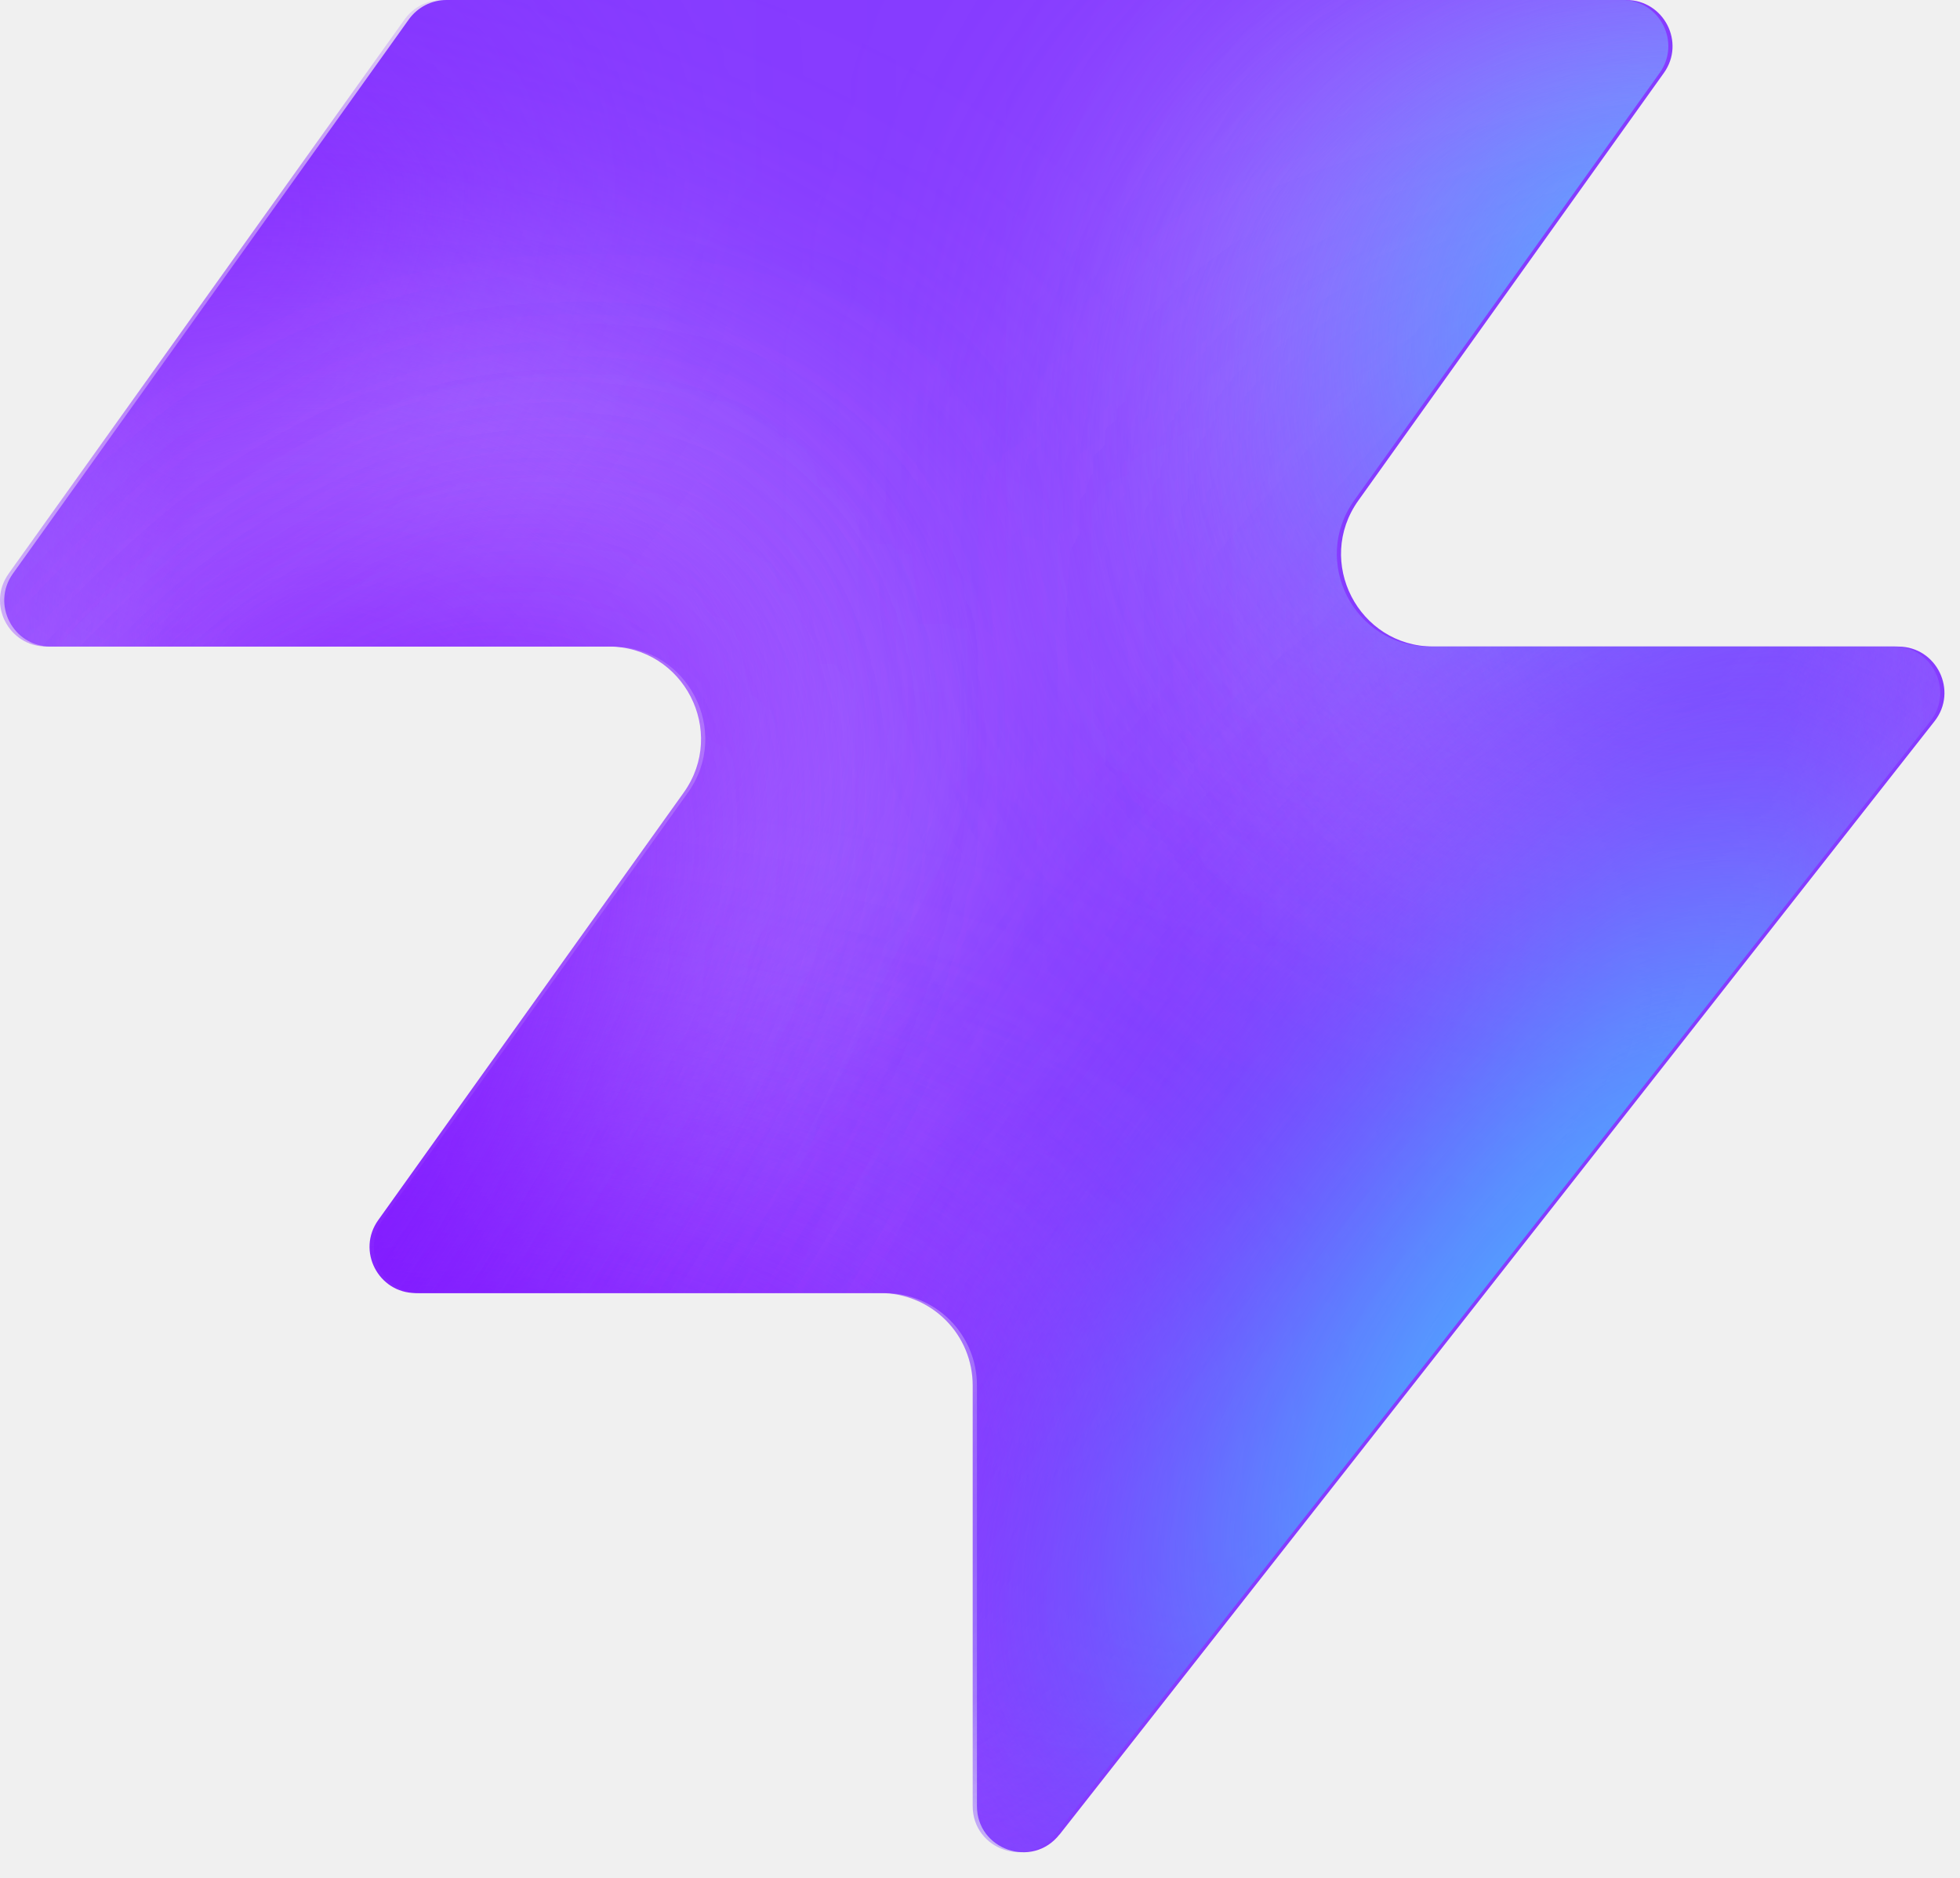
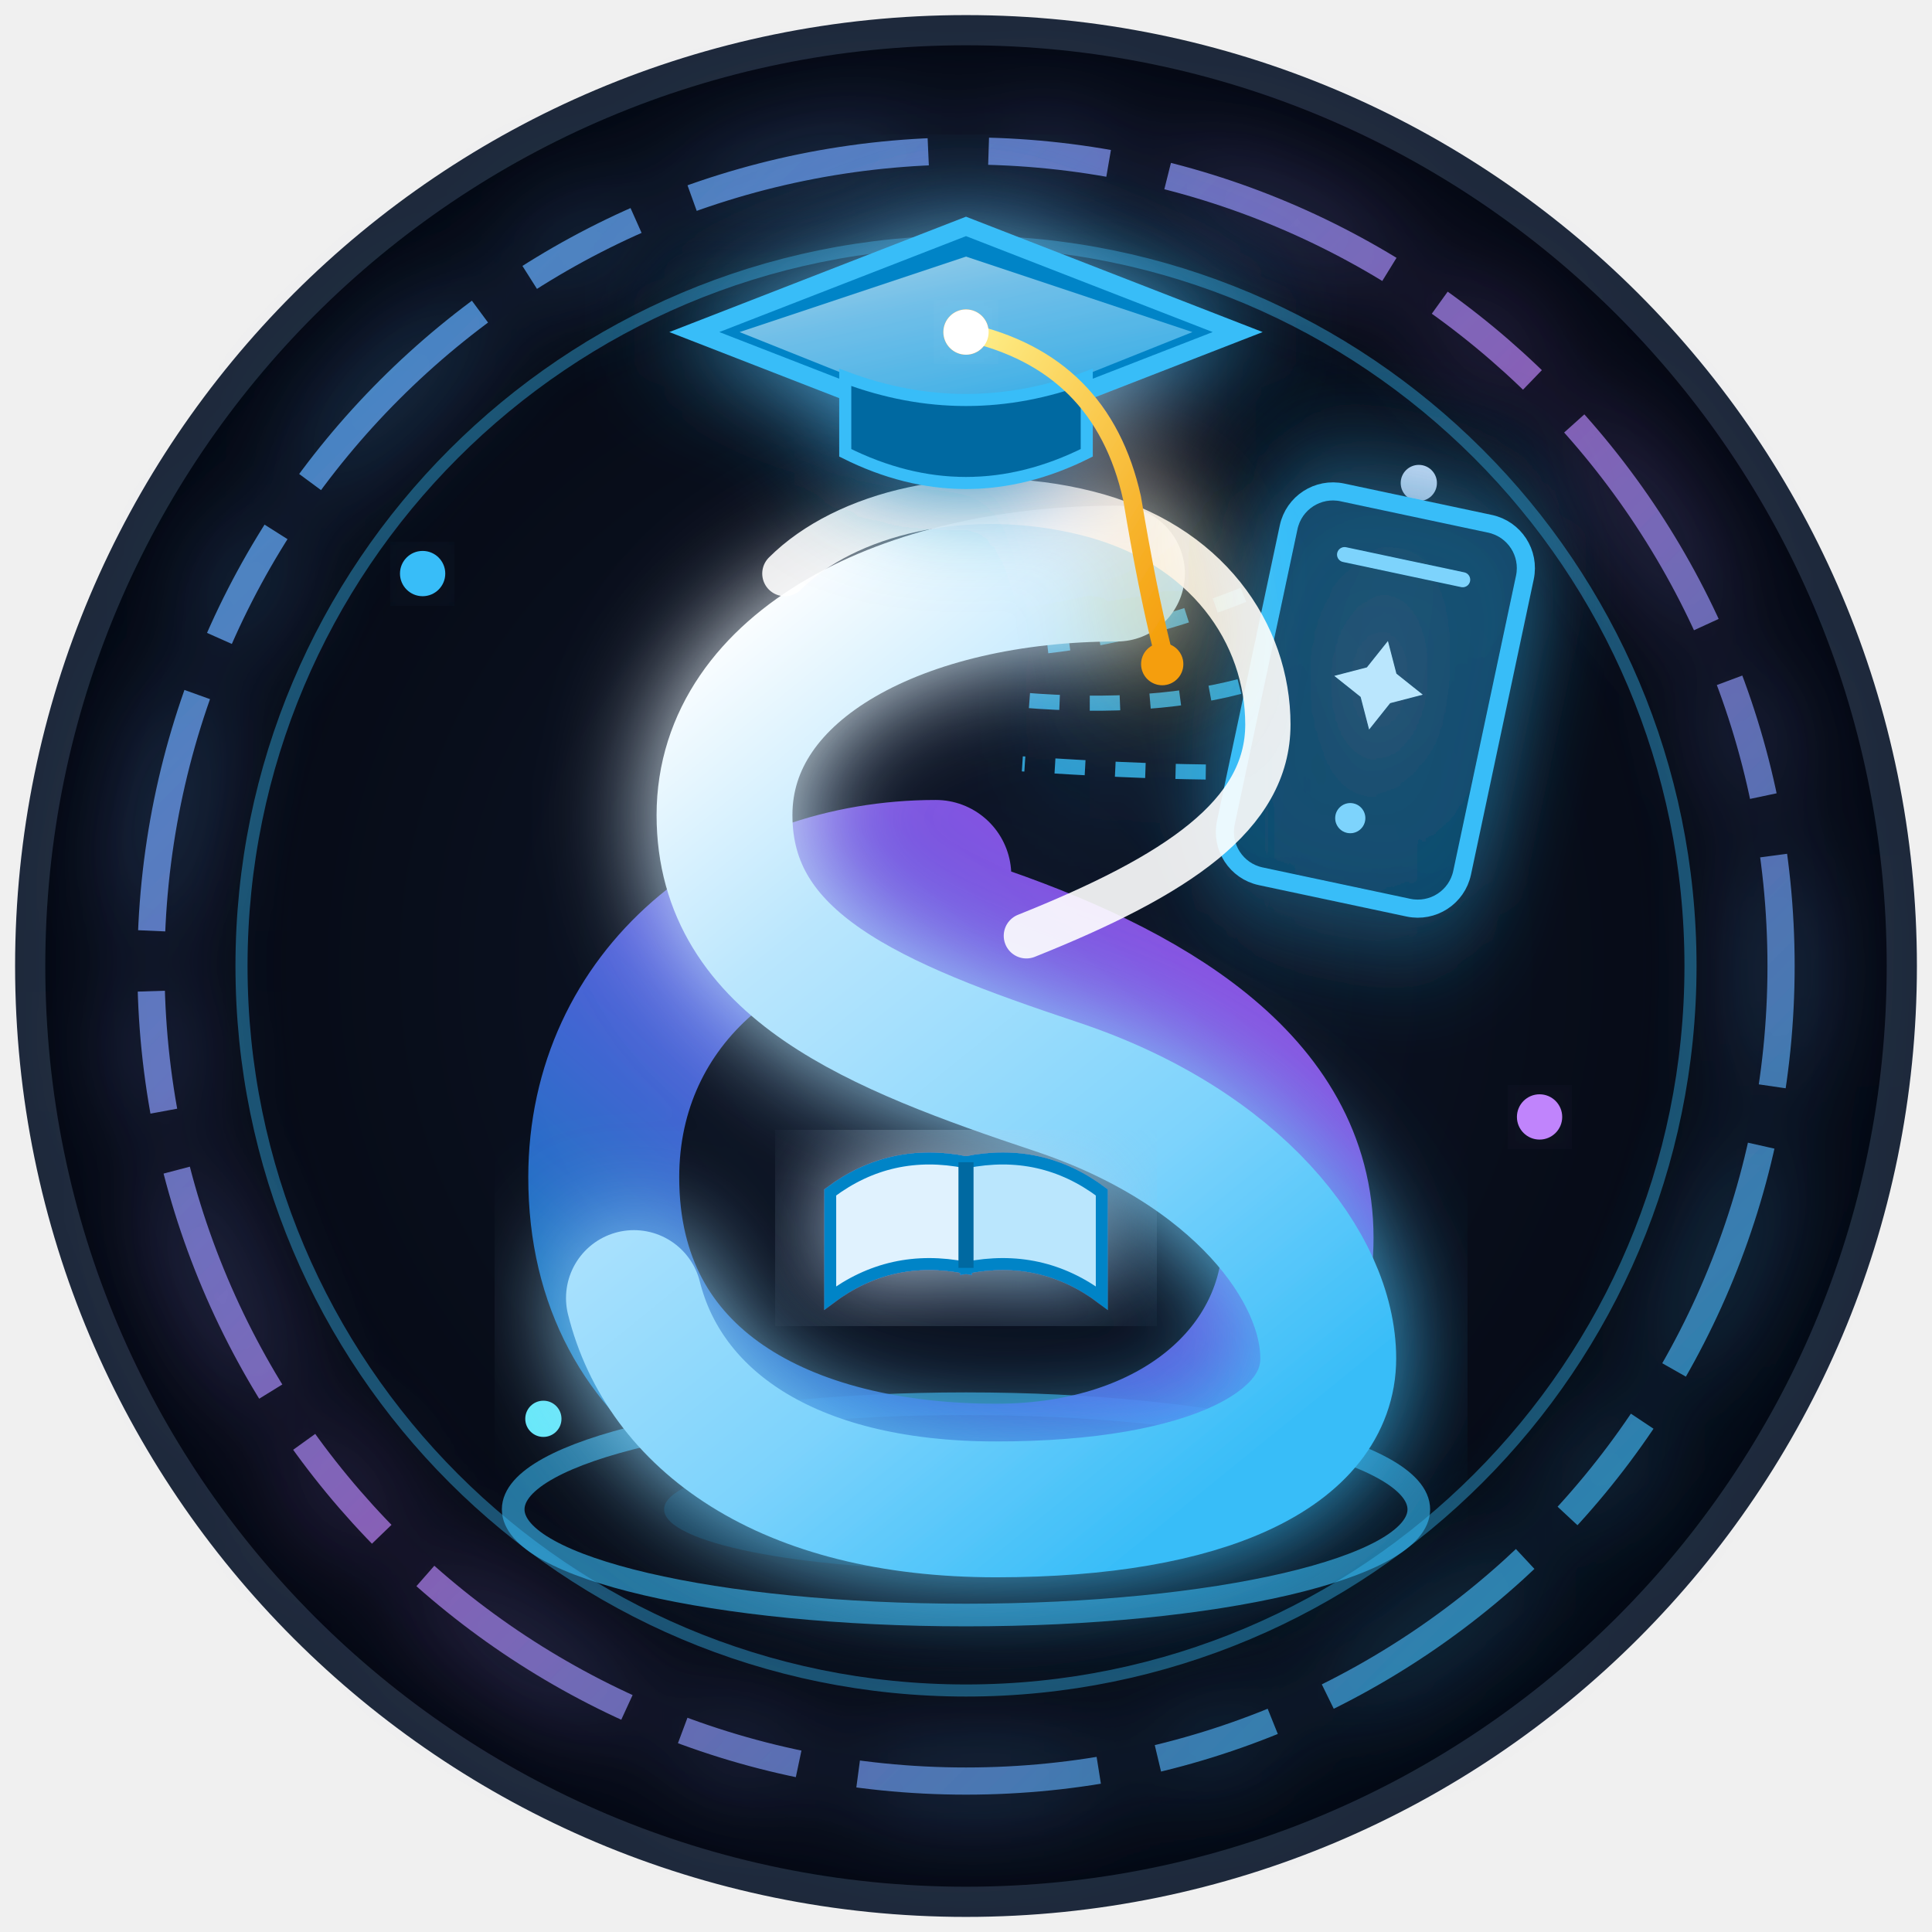
- <svg xmlns="http://www.w3.org/2000/svg" width="48" height="46" fill="none" viewBox="0 0 48 46">
-   <path fill="#863bff" d="M25.946 44.938c-.664.845-2.021.375-2.021-.698V33.937a2.26 2.26 0 0 0-2.262-2.262H10.287c-.92 0-1.456-1.04-.92-1.788l7.48-10.471c1.07-1.497 0-3.578-1.842-3.578H1.237c-.92 0-1.456-1.04-.92-1.788L10.013.474c.214-.297.556-.474.92-.474h28.894c.92 0 1.456 1.04.92 1.788l-7.48 10.471c-1.07 1.498 0 3.579 1.842 3.579h11.377c.943 0 1.473 1.088.89 1.83L25.947 44.94z" style="fill:#863bff;fill:color(display-p3 .525 .23 1);fill-opacity:1" />
-   <mask id="a" width="48" height="46" x="0" y="0" maskUnits="userSpaceOnUse" style="mask-type:alpha">
-     <path fill="#000" d="M25.842 44.938c-.664.844-2.021.375-2.021-.698V33.937a2.26 2.26 0 0 0-2.262-2.262H10.183c-.92 0-1.456-1.04-.92-1.788l7.48-10.471c1.07-1.498 0-3.579-1.842-3.579H1.133c-.92 0-1.456-1.04-.92-1.787L9.91.473c.214-.297.556-.474.92-.474h28.894c.92 0 1.456 1.04.92 1.788l-7.48 10.471c-1.07 1.498 0 3.578 1.842 3.578h11.377c.943 0 1.473 1.088.89 1.832L25.843 44.94z" style="fill:#000;fill-opacity:1" />
-   </mask>
-   <g mask="url(#a)">
-     <g filter="url(#b)">
-       <ellipse cx="5.508" cy="14.704" fill="#ede6ff" rx="5.508" ry="14.704" style="fill:#ede6ff;fill:color(display-p3 .927 .903 1);fill-opacity:1" transform="matrix(.00324 1 1 -.00324 -4.47 31.516)" />
-     </g>
-     <g filter="url(#c)">
-       <ellipse cx="10.399" cy="29.851" fill="#ede6ff" rx="10.399" ry="29.851" style="fill:#ede6ff;fill:color(display-p3 .927 .903 1);fill-opacity:1" transform="matrix(.00324 1 1 -.00324 -39.328 7.883)" />
-     </g>
-     <g filter="url(#d)">
-       <ellipse cx="5.508" cy="30.487" fill="#7e14ff" rx="5.508" ry="30.487" style="fill:#7e14ff;fill:color(display-p3 .492 .077 1);fill-opacity:1" transform="rotate(89.814 -25.913 -14.639)scale(1 -1)" />
-     </g>
-     <g filter="url(#e)">
-       <ellipse cx="5.508" cy="30.599" fill="#7e14ff" rx="5.508" ry="30.599" style="fill:#7e14ff;fill:color(display-p3 .492 .077 1);fill-opacity:1" transform="rotate(89.814 -32.644 -3.334)scale(1 -1)" />
-     </g>
-     <g filter="url(#f)">
-       <ellipse cx="5.508" cy="30.599" fill="#7e14ff" rx="5.508" ry="30.599" style="fill:#7e14ff;fill:color(display-p3 .492 .077 1);fill-opacity:1" transform="matrix(.00324 1 1 -.00324 -34.34 30.47)" />
-     </g>
-     <g filter="url(#g)">
-       <ellipse cx="14.072" cy="22.078" fill="#ede6ff" rx="14.072" ry="22.078" style="fill:#ede6ff;fill:color(display-p3 .927 .903 1);fill-opacity:1" transform="rotate(93.35 24.506 48.493)scale(-1 1)" />
-     </g>
-     <g filter="url(#h)">
-       <ellipse cx="3.47" cy="21.501" fill="#7e14ff" rx="3.47" ry="21.501" style="fill:#7e14ff;fill:color(display-p3 .492 .077 1);fill-opacity:1" transform="rotate(89.009 28.708 47.59)scale(-1 1)" />
-     </g>
-     <g filter="url(#i)">
-       <ellipse cx="3.47" cy="21.501" fill="#7e14ff" rx="3.47" ry="21.501" style="fill:#7e14ff;fill:color(display-p3 .492 .077 1);fill-opacity:1" transform="rotate(89.009 28.708 47.59)scale(-1 1)" />
-     </g>
-     <g filter="url(#j)">
-       <ellipse cx=".387" cy="8.972" fill="#7e14ff" rx="4.407" ry="29.108" style="fill:#7e14ff;fill:color(display-p3 .492 .077 1);fill-opacity:1" transform="rotate(39.51 .387 8.972)" />
-     </g>
-     <g filter="url(#k)">
-       <ellipse cx="47.523" cy="-6.092" fill="#7e14ff" rx="4.407" ry="29.108" style="fill:#7e14ff;fill:color(display-p3 .492 .077 1);fill-opacity:1" transform="rotate(37.892 47.523 -6.092)" />
-     </g>
-     <g filter="url(#l)">
-       <ellipse cx="41.412" cy="6.333" fill="#47bfff" rx="5.971" ry="9.665" style="fill:#47bfff;fill:color(display-p3 .28 .748 1);fill-opacity:1" transform="rotate(37.892 41.412 6.333)" />
-     </g>
-     <g filter="url(#m)">
-       <ellipse cx="-1.879" cy="38.332" fill="#7e14ff" rx="4.407" ry="29.108" style="fill:#7e14ff;fill:color(display-p3 .492 .077 1);fill-opacity:1" transform="rotate(37.892 -1.88 38.332)" />
-     </g>
-     <g filter="url(#n)">
-       <ellipse cx="-1.879" cy="38.332" fill="#7e14ff" rx="4.407" ry="29.108" style="fill:#7e14ff;fill:color(display-p3 .492 .077 1);fill-opacity:1" transform="rotate(37.892 -1.88 38.332)" />
-     </g>
-     <g filter="url(#o)">
-       <ellipse cx="35.651" cy="29.907" fill="#7e14ff" rx="4.407" ry="29.108" style="fill:#7e14ff;fill:color(display-p3 .492 .077 1);fill-opacity:1" transform="rotate(37.892 35.651 29.907)" />
-     </g>
-     <g filter="url(#p)">
-       <ellipse cx="38.418" cy="32.4" fill="#47bfff" rx="5.971" ry="15.297" style="fill:#47bfff;fill:color(display-p3 .28 .748 1);fill-opacity:1" transform="rotate(37.892 38.418 32.4)" />
-     </g>
-   </g>
+ <svg xmlns="http://www.w3.org/2000/svg" viewBox="0 0 128 128" width="128" height="128">
  <defs>
-     <filter id="b" width="60.045" height="41.654" x="-19.77" y="16.149" color-interpolation-filters="sRGB" filterUnits="userSpaceOnUse">
-       <feFlood flood-opacity="0" result="BackgroundImageFix" />
-       <feBlend in="SourceGraphic" in2="BackgroundImageFix" result="shape" />
-       <feGaussianBlur result="effect1_foregroundBlur_2002_17158" stdDeviation="7.659" />
-     </filter>
-     <filter id="c" width="90.34" height="51.437" x="-54.613" y="-7.533" color-interpolation-filters="sRGB" filterUnits="userSpaceOnUse">
-       <feFlood flood-opacity="0" result="BackgroundImageFix" />
-       <feBlend in="SourceGraphic" in2="BackgroundImageFix" result="shape" />
-       <feGaussianBlur result="effect1_foregroundBlur_2002_17158" stdDeviation="7.659" />
-     </filter>
-     <filter id="d" width="79.355" height="29.4" x="-49.64" y="2.03" color-interpolation-filters="sRGB" filterUnits="userSpaceOnUse">
-       <feFlood flood-opacity="0" result="BackgroundImageFix" />
-       <feBlend in="SourceGraphic" in2="BackgroundImageFix" result="shape" />
-       <feGaussianBlur result="effect1_foregroundBlur_2002_17158" stdDeviation="4.596" />
-     </filter>
-     <filter id="e" width="79.579" height="29.4" x="-45.045" y="20.029" color-interpolation-filters="sRGB" filterUnits="userSpaceOnUse">
-       <feFlood flood-opacity="0" result="BackgroundImageFix" />
-       <feBlend in="SourceGraphic" in2="BackgroundImageFix" result="shape" />
-       <feGaussianBlur result="effect1_foregroundBlur_2002_17158" stdDeviation="4.596" />
-     </filter>
-     <filter id="f" width="79.579" height="29.4" x="-43.513" y="21.178" color-interpolation-filters="sRGB" filterUnits="userSpaceOnUse">
-       <feFlood flood-opacity="0" result="BackgroundImageFix" />
-       <feBlend in="SourceGraphic" in2="BackgroundImageFix" result="shape" />
-       <feGaussianBlur result="effect1_foregroundBlur_2002_17158" stdDeviation="4.596" />
-     </filter>
-     <filter id="g" width="74.749" height="58.852" x="15.756" y="-17.901" color-interpolation-filters="sRGB" filterUnits="userSpaceOnUse">
-       <feFlood flood-opacity="0" result="BackgroundImageFix" />
-       <feBlend in="SourceGraphic" in2="BackgroundImageFix" result="shape" />
-       <feGaussianBlur result="effect1_foregroundBlur_2002_17158" stdDeviation="7.659" />
-     </filter>
-     <filter id="h" width="61.377" height="25.362" x="23.548" y="2.284" color-interpolation-filters="sRGB" filterUnits="userSpaceOnUse">
-       <feFlood flood-opacity="0" result="BackgroundImageFix" />
-       <feBlend in="SourceGraphic" in2="BackgroundImageFix" result="shape" />
-       <feGaussianBlur result="effect1_foregroundBlur_2002_17158" stdDeviation="4.596" />
-     </filter>
-     <filter id="i" width="61.377" height="25.362" x="23.548" y="2.284" color-interpolation-filters="sRGB" filterUnits="userSpaceOnUse">
-       <feFlood flood-opacity="0" result="BackgroundImageFix" />
-       <feBlend in="SourceGraphic" in2="BackgroundImageFix" result="shape" />
-       <feGaussianBlur result="effect1_foregroundBlur_2002_17158" stdDeviation="4.596" />
-     </filter>
-     <filter id="j" width="56.045" height="63.649" x="-27.636" y="-22.853" color-interpolation-filters="sRGB" filterUnits="userSpaceOnUse">
-       <feFlood flood-opacity="0" result="BackgroundImageFix" />
-       <feBlend in="SourceGraphic" in2="BackgroundImageFix" result="shape" />
-       <feGaussianBlur result="effect1_foregroundBlur_2002_17158" stdDeviation="4.596" />
-     </filter>
-     <filter id="k" width="54.814" height="64.646" x="20.116" y="-38.415" color-interpolation-filters="sRGB" filterUnits="userSpaceOnUse">
-       <feFlood flood-opacity="0" result="BackgroundImageFix" />
-       <feBlend in="SourceGraphic" in2="BackgroundImageFix" result="shape" />
-       <feGaussianBlur result="effect1_foregroundBlur_2002_17158" stdDeviation="4.596" />
-     </filter>
-     <filter id="l" width="33.541" height="35.313" x="24.641" y="-11.323" color-interpolation-filters="sRGB" filterUnits="userSpaceOnUse">
-       <feFlood flood-opacity="0" result="BackgroundImageFix" />
-       <feBlend in="SourceGraphic" in2="BackgroundImageFix" result="shape" />
-       <feGaussianBlur result="effect1_foregroundBlur_2002_17158" stdDeviation="4.596" />
-     </filter>
-     <filter id="m" width="54.814" height="64.646" x="-29.286" y="6.009" color-interpolation-filters="sRGB" filterUnits="userSpaceOnUse">
-       <feFlood flood-opacity="0" result="BackgroundImageFix" />
-       <feBlend in="SourceGraphic" in2="BackgroundImageFix" result="shape" />
-       <feGaussianBlur result="effect1_foregroundBlur_2002_17158" stdDeviation="4.596" />
-     </filter>
-     <filter id="n" width="54.814" height="64.646" x="-29.286" y="6.009" color-interpolation-filters="sRGB" filterUnits="userSpaceOnUse">
-       <feFlood flood-opacity="0" result="BackgroundImageFix" />
-       <feBlend in="SourceGraphic" in2="BackgroundImageFix" result="shape" />
-       <feGaussianBlur result="effect1_foregroundBlur_2002_17158" stdDeviation="4.596" />
-     </filter>
-     <filter id="o" width="54.814" height="64.646" x="8.244" y="-2.416" color-interpolation-filters="sRGB" filterUnits="userSpaceOnUse">
-       <feFlood flood-opacity="0" result="BackgroundImageFix" />
-       <feBlend in="SourceGraphic" in2="BackgroundImageFix" result="shape" />
-       <feGaussianBlur result="effect1_foregroundBlur_2002_17158" stdDeviation="4.596" />
-     </filter>
-     <filter id="p" width="39.409" height="43.623" x="18.713" y="10.588" color-interpolation-filters="sRGB" filterUnits="userSpaceOnUse">
-       <feFlood flood-opacity="0" result="BackgroundImageFix" />
-       <feBlend in="SourceGraphic" in2="BackgroundImageFix" result="shape" />
-       <feGaussianBlur result="effect1_foregroundBlur_2002_17158" stdDeviation="4.596" />
+     <radialGradient id="bgGrad" cx="50%" cy="50%" r="50%">
+       <stop offset="0%" stop-color="#0f172a" />
+       <stop offset="70%" stop-color="#070c18" />
+       <stop offset="100%" stop-color="#030712" />
+     </radialGradient>
+     <linearGradient id="ringGrad" x1="0%" y1="0%" x2="100%" y2="100%">
+       <stop offset="0%" stop-color="#38bdf8" stop-opacity="0.9" />
+       <stop offset="50%" stop-color="#c084fc" stop-opacity="0.8" />
+       <stop offset="100%" stop-color="#06b6d4" stop-opacity="0.9" />
+     </linearGradient>
+     <linearGradient id="sRibbon" x1="20%" y1="0%" x2="80%" y2="100%">
+       <stop offset="0%" stop-color="#ffffff" />
+       <stop offset="30%" stop-color="#bae6fd" />
+       <stop offset="70%" stop-color="#7dd3fc" />
+       <stop offset="100%" stop-color="#38bdf8" />
+     </linearGradient>
+     <linearGradient id="sInner" x1="100%" y1="0%" x2="0%" y2="100%">
+       <stop offset="0%" stop-color="#a855f7" />
+       <stop offset="50%" stop-color="#6366f1" />
+       <stop offset="100%" stop-color="#0284c7" />
+     </linearGradient>
+     <linearGradient id="goldAccent" x1="0%" y1="0%" x2="100%" y2="100%">
+       <stop offset="0%" stop-color="#fef08a" />
+       <stop offset="100%" stop-color="#f59e0b" />
+     </linearGradient>
+     <filter id="glow" x="-20%" y="-20%" width="140%" height="140%">
+       <feGaussianBlur stdDeviation="3.5" result="blur" />
+       <feMerge>
+         <feMergeNode in="blur" />
+         <feMergeNode in="SourceGraphic" />
+       </feMerge>
    </filter>
  </defs>
+   <circle cx="64" cy="64" r="62" fill="url(#bgGrad)" stroke="#1e293b" stroke-width="2" />
+   <circle cx="64" cy="64" r="54" fill="none" stroke="url(#ringGrad)" stroke-width="1.8" stroke-dasharray="8 4 16 4" opacity="0.85" filter="url(#glow)" />
+   <circle cx="64" cy="64" r="48" fill="none" stroke="#38bdf8" stroke-width="0.8" stroke-opacity="0.4" />
+   <circle cx="28" cy="38" r="1.5" fill="#38bdf8" filter="url(#glow)" />
+   <circle cx="102" cy="74" r="1.5" fill="#c084fc" filter="url(#glow)" />
+   <circle cx="36" cy="94" r="1.2" fill="#67e8f9" />
+   <circle cx="94" cy="32" r="1.2" fill="#e0e7ff" />
+   <ellipse cx="64" cy="100" rx="30" ry="7" fill="none" stroke="#38bdf8" stroke-width="1.5" opacity="0.6" />
+   <ellipse cx="64" cy="100" rx="20" ry="4" fill="#0284c7" fill-opacity="0.2" />
+   <g transform="translate(86, 32) rotate(12)" filter="url(#glow)">
+     <rect x="0" y="0" width="16" height="26" rx="3" fill="#0c4a6e" stroke="#38bdf8" stroke-width="1.2" fill-opacity="0.8" />
+     <line x1="4" y1="4" x2="12" y2="4" stroke="#7dd3fc" stroke-width="1" stroke-linecap="round" />
+     <circle cx="8" cy="21" r="1" fill="#7dd3fc" />
+     <path d="M-2 8 Q-8 12 -14 14 M-1 14 Q-7 17 -16 18 M-2 20 Q-7 21 -14 22" fill="none" stroke="#38bdf8" stroke-width="1" opacity="0.8" stroke-dasharray="2 2" />
+     <polygon points="8,9 9,11 11,12 9,13 8,15 7,13 5,12 7,11" fill="#bae6fd" />
+   </g>
+   <path d="M62 58 C50 58 40 66 40 78 C40 92 52 98 66 98 C78 98 86 91 86 82 C86 72 76 66 64 62" fill="none" stroke="url(#sInner)" stroke-width="10" stroke-linecap="round" opacity="0.9" />
+   <path d="M74 38 C60 38 48 44 48 54 C48 64 58 68 70 72 C82 76 88 84 88 90 C88 96 80 100 66 100 C52 100 44 94 42 86" fill="none" stroke="url(#sRibbon)" stroke-width="9" stroke-linecap="round" filter="url(#glow)" />
+   <path d="M52 38 C56 34 64 32 72 34 C80 36 84 42 84 48 C84 54 78 58 68 62" fill="none" stroke="#ffffff" stroke-width="3" stroke-linecap="round" opacity="0.9" />
+   <g transform="translate(64, 76)" filter="url(#glow)">
+     <path d="M-9 3 Q-5 0 0 1 L0 8 Q-5 7 -9 10 Z" fill="#e0f2fe" stroke="#0284c7" stroke-width="0.8" />
+     <path d="M9 3 Q5 0 0 1 L0 8 Q5 7 9 10 Z" fill="#bae6fd" stroke="#0284c7" stroke-width="0.8" />
+     <line x1="0" y1="1" x2="0" y2="8" stroke="#0369a1" stroke-width="1" />
+   </g>
+   <g transform="translate(64, 25)" filter="url(#glow)">
+     <polygon points="0,-10 18,-3 0,4 -18,-3" fill="#0284c7" stroke="#38bdf8" stroke-width="1.2" />
+     <polygon points="0,-8 15,-3 0,3 -15,-3" fill="url(#sRibbon)" opacity="0.6" />
+     <path d="M-8 0 L-8 5 Q0 9 8 5 L8 0 Q0 3 -8 0 Z" fill="#0369a1" stroke="#38bdf8" stroke-width="0.8" />
+     <circle cx="0" cy="-3" r="1.5" fill="#f59e0b" />
+     <path d="M0 -3 Q9 -1 11 8 Q12 14 13 18" fill="none" stroke="url(#goldAccent)" stroke-width="1.2" stroke-linecap="round" />
+     <circle cx="13" cy="19" r="1.4" fill="#f59e0b" />
+   </g>
+   <circle cx="64" cy="22" r="1.5" fill="#ffffff" filter="url(#glow)" />
</svg>
